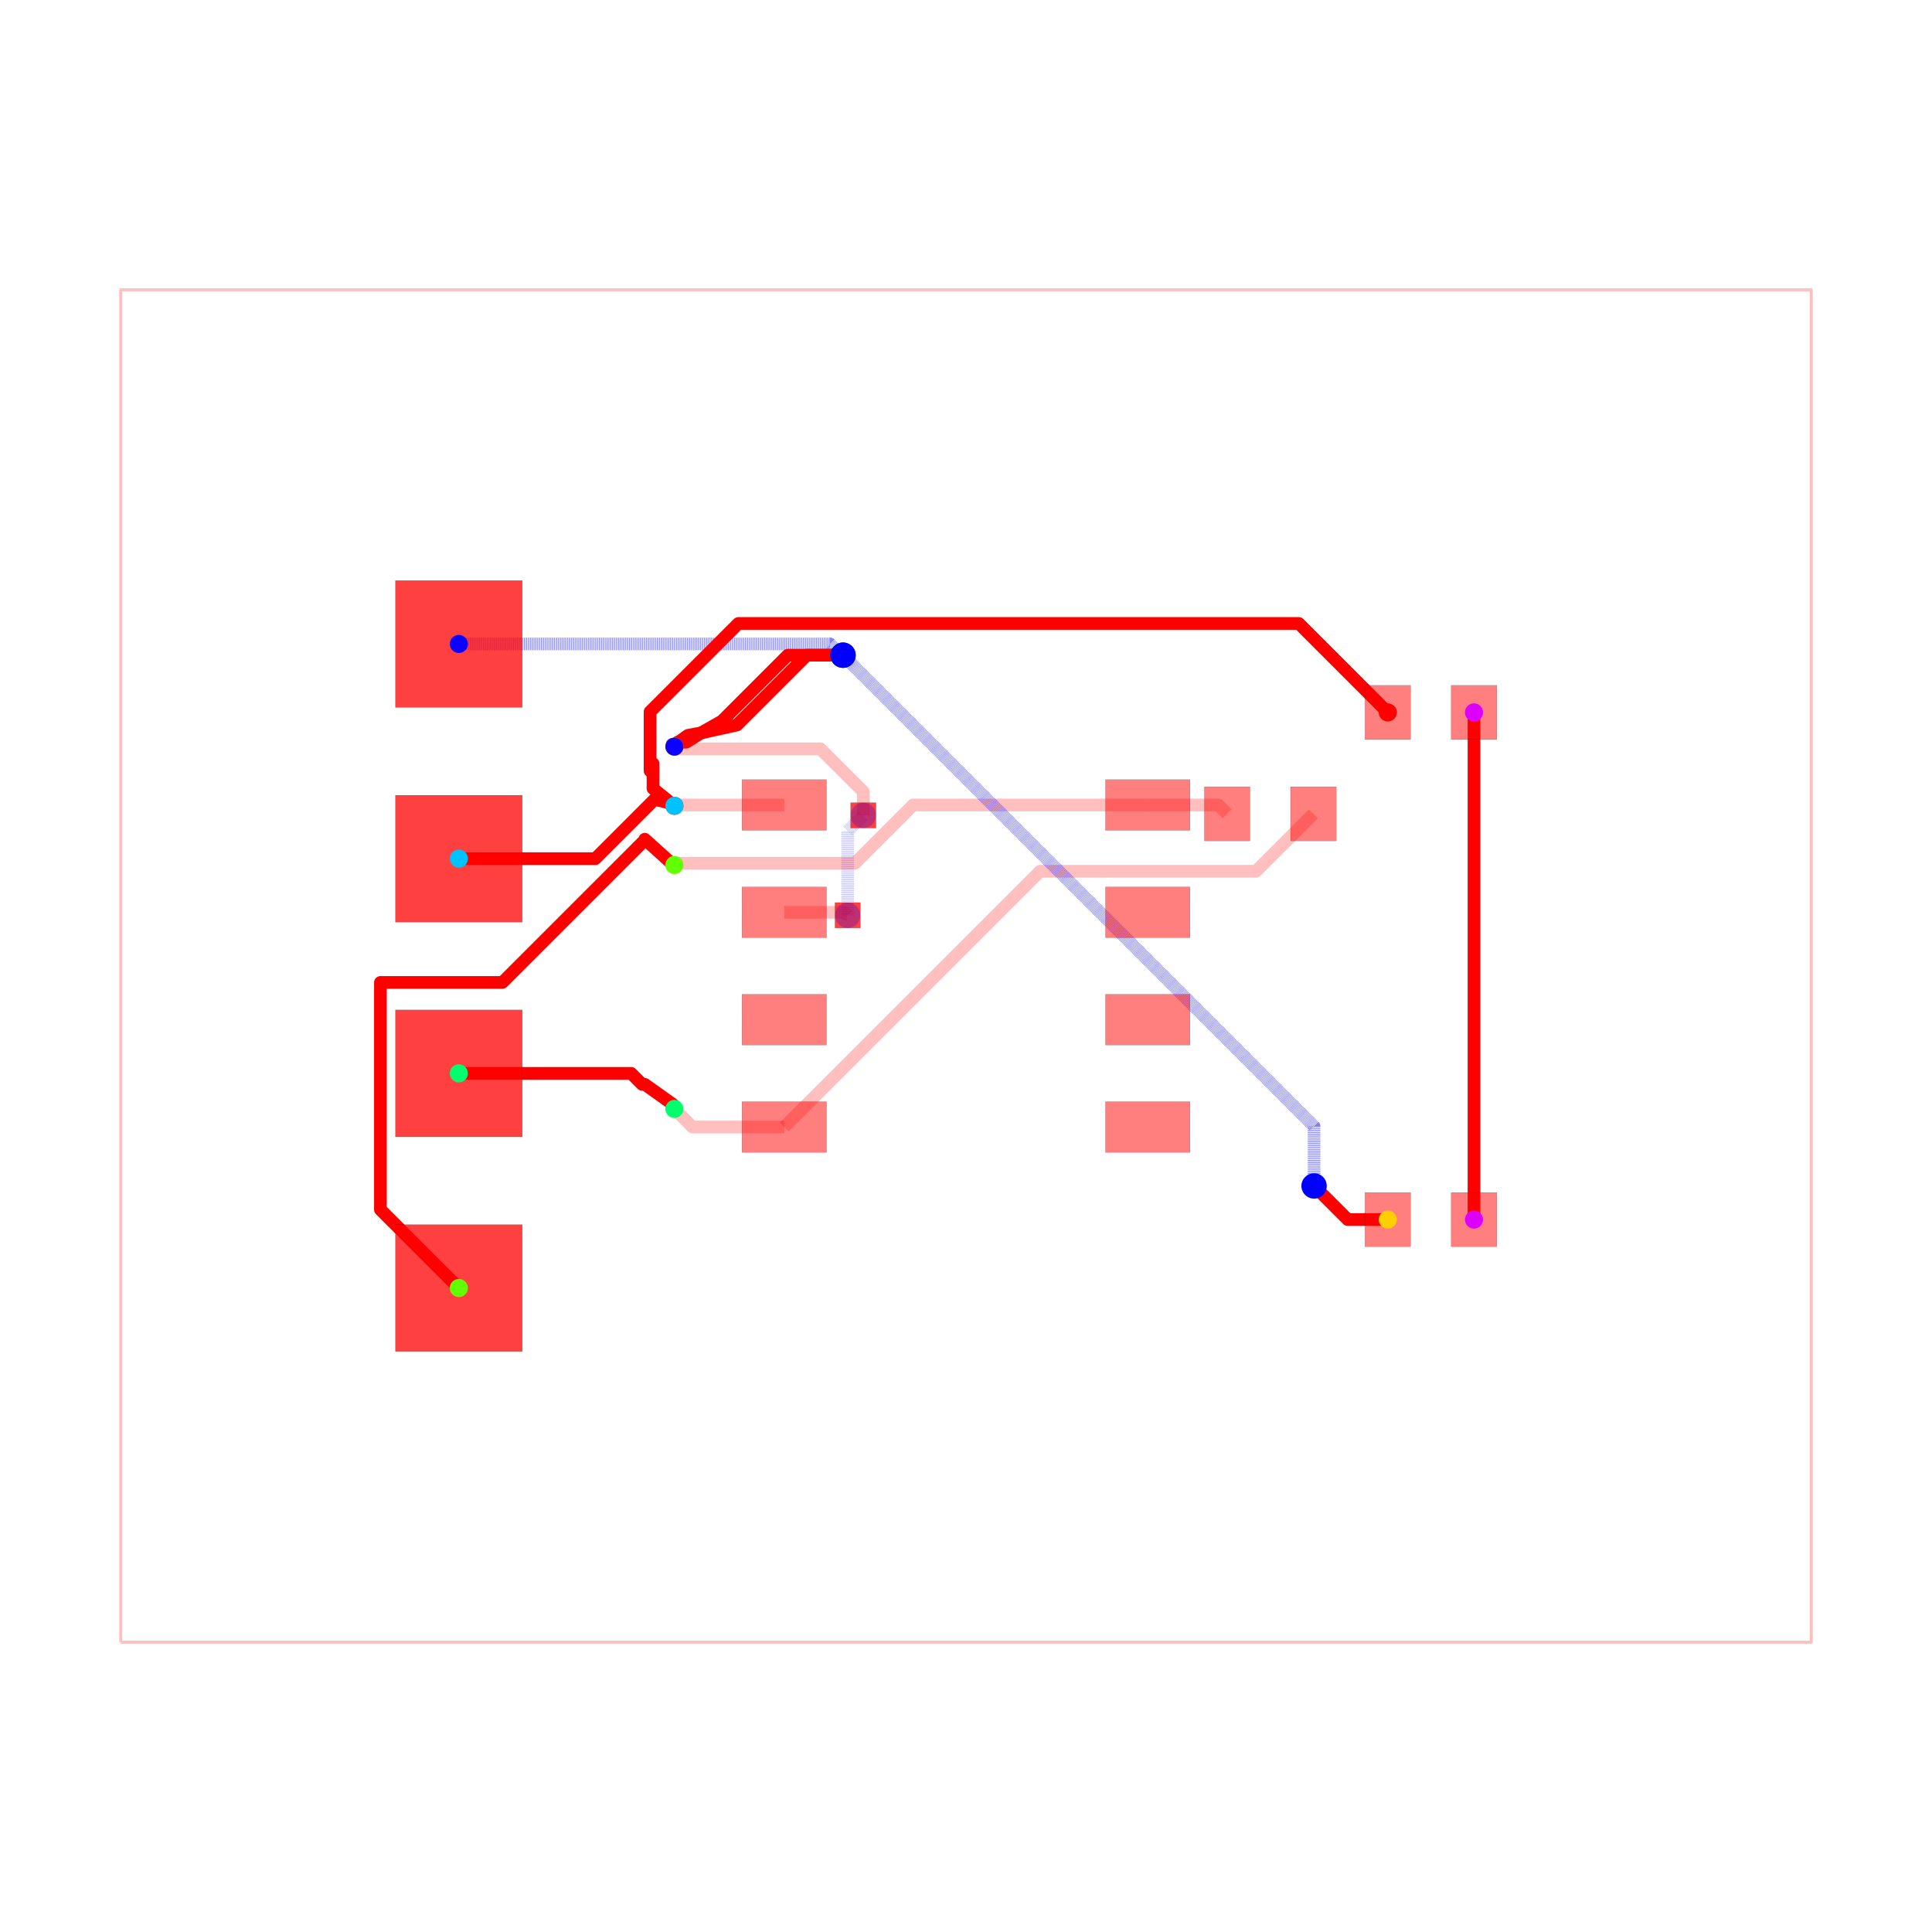
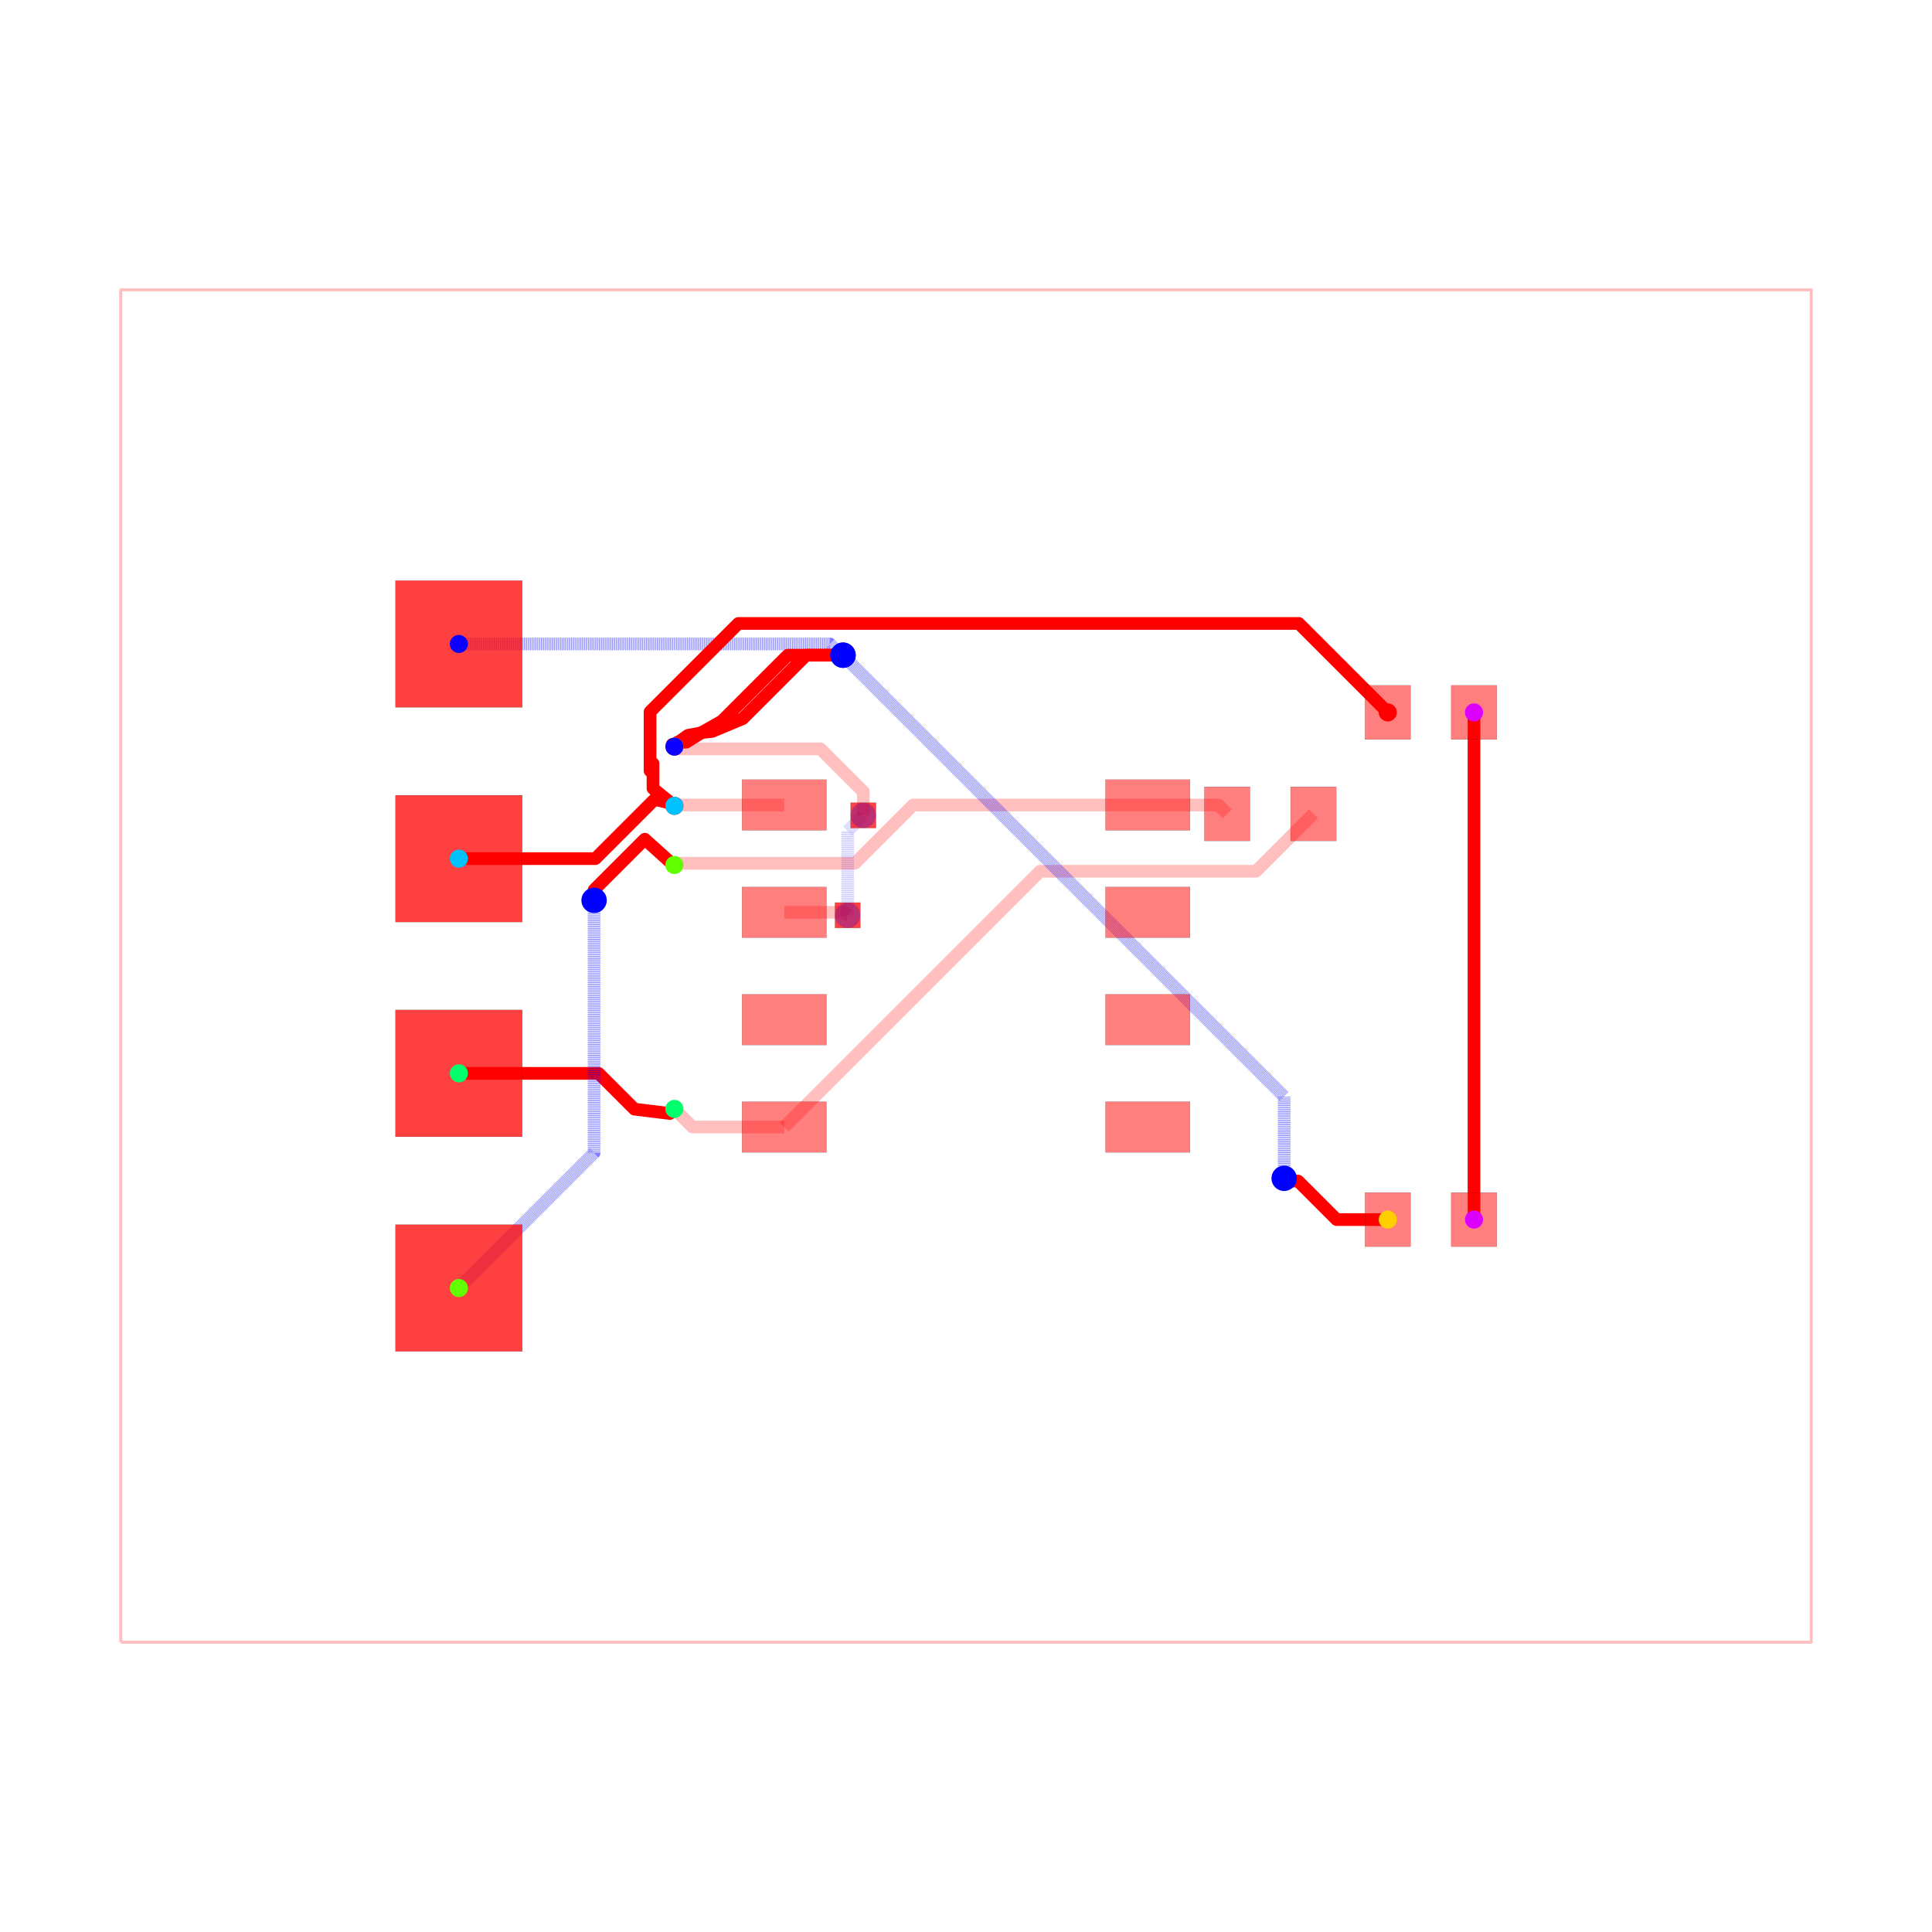
<svg xmlns="http://www.w3.org/2000/svg" width="640" height="640" viewBox="0 0 640 640">
  <rect width="100%" height="100%" fill="white" />
  <g>
    <polyline data-points="-10,-8 10,-8 10,8 -10,8 -10,-8" data-type="line" data-label="" points="40,544 600,544 600,96 40,96 40,544" fill="none" stroke="rgba(255,0,0,0.25)" stroke-linejoin="round" stroke-width="1px" />
  </g>
  <g>
    <polyline data-points="-2.15,0.635 -1.4373301864908932,0.635 -1.410987561742951,0.6086573752520578 -1.4086573752520577,0.6086573752520578 -1.4,0.6" data-type="line" data-label="" points="259.8,302.22 279.755,302.22 280.492,302.958 280.558,302.958 280.8,303.2" fill="none" stroke="rgba(255,0,0,0.25)" stroke-linejoin="round" stroke-width="4.2" />
  </g>
  <g>
    <polyline data-points="-1.4,0.6 -1.4,1.5970000000000004 -1.2228607104586962,1.7741392895413042 -1.215,1.782" data-type="line" data-label="" points="280.8,303.2 280.8,275.284 285.76,270.324 285.98,270.104" fill="none" stroke="rgba(0,0,255,0.25)" stroke-linejoin="round" stroke-width="4.2" stroke-dasharray="0.2 0.2" />
  </g>
  <g>
    <polyline data-points="-1.215,1.782 -1.215,2.062042179761961 -1.7218238925708316,2.5688660723327925 -3.423866072332792,2.5688660723327925 -3.4499999999999997,2.595" data-type="line" data-label="" points="285.98,270.104 285.98,262.263 271.789,248.072 224.132,248.072 223.4,247.34" fill="none" stroke="rgba(255,0,0,0.25)" stroke-linejoin="round" stroke-width="4.2" />
  </g>
  <g>
    <polyline data-points="-2.15,1.905 -3.4399999999999995,1.905 -3.4499999999999997,1.895" data-type="line" data-label="" points="259.8,266.66 223.68,266.66 223.4,266.94" fill="none" stroke="rgba(255,0,0,0.25)" stroke-linejoin="round" stroke-width="4.2" />
  </g>
  <g>
    <polyline data-points="-2.15,-1.905 -3.2359999999999998,-1.905 -3.4499999999999997,-1.691" data-type="line" data-label="" points="259.8,373.34 229.392,373.34 223.4,367.348" fill="none" stroke="rgba(255,0,0,0.25)" stroke-linejoin="round" stroke-width="4.2" />
  </g>
  <g>
    <polyline data-points="4.11,1.8 3.4307093372818667,1.1207093372818666 0.892357897385044,1.1207093372818666 0.8757093372818665,1.1207093372818666 -2.15,-1.905" data-type="line" data-label="" points="435.08,269.6 416.06,288.62 344.986,288.62 344.52,288.62 259.8,373.34" fill="none" stroke="rgba(255,0,0,0.25)" stroke-linejoin="round" stroke-width="4.2" />
  </g>
  <g>
    <polyline data-points="3.09,1.8 2.985,1.905 2.15,1.905" data-type="line" data-label="" points="406.52,269.6 403.58,266.66 380.2,266.66" fill="none" stroke="rgba(255,0,0,0.25)" stroke-linejoin="round" stroke-width="4.2" />
  </g>
  <g>
    <polyline data-points="2.15,1.905 -0.6245772803295435,1.905 -1.3142243682941024,1.2153529120354412 -3.4296470879645584,1.2153529120354412 -3.4499999999999997,1.195" data-type="line" data-label="" points="380.2,266.66 302.512,266.66 283.202,285.97 223.97,285.97 223.4,286.54" fill="none" stroke="rgba(255,0,0,0.25)" stroke-linejoin="round" stroke-width="4.2" />
  </g>
  <g>
    <polyline data-points="6.01,3 6.01,-3" data-type="line" data-label="" points="488.28,236 488.28,404" fill="none" stroke="red" stroke-linejoin="round" stroke-width="4.2" />
  </g>
  <g>
-     <polyline data-points="-6,-1.27 -3.961744766693733,-1.27 -3.832965261441192,-1.398779505252541 -3.831744766693733,-1.4 -3.8,-1.4 -3.466,-1.6379670000000002 -3.4499,-1.6905844155844156" data-type="line" data-label="" points="152,355.56 209.071,355.56 212.677,359.166 212.711,359.2 213.6,359.2 222.952,365.863 223.403,367.336" fill="none" stroke="red" stroke-linejoin="round" stroke-width="4.2" />
+     <polyline data-points="-6,-1.27 -4.346310897241352,-1.27 -3.9231573529302195,-1.6931535443111332 -3.9227076115578052,-1.6936032856835477 -3.503033008588991,-1.745 -3.4499,-1.6905844155844156" data-type="line" data-label="" points="152,355.56 198.303,355.56 210.152,367.408 210.164,367.421 221.915,368.86 223.403,367.336" fill="none" stroke="red" stroke-linejoin="round" stroke-width="4.2" />
  </g>
  <g>
-     <polyline data-points="-6,-3.81 -6.927889013770186,-2.8821109862298138 -6.927889013770186,-0.19443746752460456 -5.484375013164559,-0.19443746752460456 -3.8138218120943264,1.4761157335456287 -3.8012329412909005,1.4887046043490546 -3.798,1.4889999999999999 -3.8000000000000003,1.5 -3.503033008588991,1.232 -3.4499,1.195" data-type="line" data-label="" points="152,426.68 126.019,400.699 126.019,325.444 166.437,325.444 213.213,278.669 213.565,278.316 213.656,278.308 213.6,278 221.915,285.504 223.403,286.54" fill="none" stroke="red" stroke-linejoin="round" stroke-width="4.2" />
+     <polyline data-points="-6,-3.81 -4.4,-2.2100000000000004 -4.4,0.7270548957584142 -4.4,0.777" data-type="line" data-label="" points="152,426.68 196.8,381.88 196.8,299.642 196.8,298.244" fill="none" stroke="rgba(0,0,255,0.5)" stroke-linejoin="round" stroke-width="4.2" stroke-dasharray="0.2 0.2" />
+   </g>
+   <g>
+     <polyline data-points="-4.4,0.777 -4.4,0.9004337566819853 -3.816890058324053,1.4835436983579326 -3.8127846372421854,1.4876491194398003 -3.798,1.4889999999999999 -3.8000000000000003,1.5 -3.503033008588991,1.232 -3.4499,1.195" data-type="line" data-label="" points="196.8,298.244 196.8,294.788 213.127,278.461 213.242,278.346 213.656,278.308 213.6,278 221.915,285.504 223.403,286.54" fill="none" stroke="red" stroke-linejoin="round" stroke-width="4.2" />
  </g>
  <g>
    <polyline data-points="-6,3.81 -1.6089373817047525,3.81 -1.523339087417243,3.7244017057124905 -1.5024017057124905,3.7244017057124905 -1.455,3.677" data-type="line" data-label="" points="152,213.32 274.95,213.32 277.347,215.717 277.933,215.717 279.26,217.044" fill="none" stroke="rgba(0,0,255,0.5)" stroke-linejoin="round" stroke-width="4.2" stroke-dasharray="0.2 0.2" />
  </g>
  <g>
    <polyline data-points="-1.455,3.677 -2.1080529719822216,3.677 -2.8868937677240885,2.8981592042581332 -3.115,2.769 -3.31,2.6480409999999996 -3.41,2.648033 -3.4499,2.5949999999999998" data-type="line" data-label="" points="279.26,217.044 260.975,217.044 239.167,238.852 232.78,242.468 227.32,245.855 224.52,245.855 223.403,247.34" fill="none" stroke="red" stroke-linejoin="round" stroke-width="4.2" />
  </g>
  <g>
-     <polyline data-points="4.99,-3 4.516,-3 4.144444048881713,-2.628444048881713 4.118,-2.602" data-type="line" data-label="" points="459.72,404 446.448,404 436.044,393.596 435.304,392.856" fill="none" stroke="red" stroke-linejoin="round" stroke-width="4.2" />
+     <polyline data-points="4.99,-3 4.384711164203555,-3 3.928906795427119,-2.544195631223564 3.7961956312235636,-2.544195631223564 3.764,-2.512" data-type="line" data-label="" points="459.72,404 442.772,404 430.009,391.237 426.293,391.237 425.392,390.336" fill="none" stroke="red" stroke-linejoin="round" stroke-width="4.2" />
  </g>
  <g>
-     <polyline data-points="4.118,-2.602 4.118,-1.8974144529977464 -1.455707226498873,3.6762927735011273 -1.455,3.677" data-type="line" data-label="" points="435.304,392.856 435.304,373.128 279.24,217.064 279.26,217.044" fill="none" stroke="rgba(0,0,255,0.5)" stroke-linejoin="round" stroke-width="4.2" stroke-dasharray="0.2 0.2" />
+     <polyline data-points="3.764,-2.512 3.764,-1.5448720498970987 -1.4564360249485495,3.6755639750514506 -1.455,3.677" data-type="line" data-label="" points="425.392,390.336 425.392,363.256 279.22,217.084 279.26,217.044" fill="none" stroke="rgba(0,0,255,0.5)" stroke-linejoin="round" stroke-width="4.2" stroke-dasharray="0.2 0.2" />
  </g>
  <g>
-     <polyline data-points="-1.455,3.677 -1.8841180588193436,3.677 -2.639927018766315,2.9211910400530288 -2.7100079337238747,2.851110125095469 -3.099,2.765 -3.289,2.729 -3.4,2.65 -3.41,2.648033 -3.4104175318719006,2.608450540460892 -3.4499999999999997,2.622 -3.476515504294495,2.6215155000000006 -3.4499999999999993,2.5950000000000006" data-type="line" data-label="" points="279.26,217.044 267.245,217.044 246.082,238.207 244.12,240.169 233.228,242.58 227.908,243.588 224.8,245.8 224.52,245.855 224.508,246.963 223.4,246.584 222.658,246.598 223.4,247.34" fill="none" stroke="red" stroke-linejoin="round" stroke-width="4.2" />
+     <polyline data-points="-1.455,3.677 -1.8909377078634964,3.677 -2.6419231013584,2.9260146065050963 -3.003,2.775 -3.099,2.765 -3.289,2.729 -3.4,2.65 -3.41,2.648033 -3.4104175318719006,2.608450540460892 -3.4499999999999997,2.622 -3.476515504294495,2.6215155000000006 -3.4499999999999993,2.5950000000000006" data-type="line" data-label="" points="279.26,217.044 267.054,217.044 246.026,238.072 235.916,242.3 233.228,242.58 227.908,243.588 224.8,245.8 224.52,245.855 224.508,246.963 223.4,246.584 222.658,246.598 223.4,247.34" fill="none" stroke="red" stroke-linejoin="round" stroke-width="4.2" />
  </g>
  <g>
    <polyline data-points="-6,1.27 -4.38537780089822,1.27 -3.6847687883019344,1.9706090125962854 -3.6839139156855563,1.9714638852126638 -3.503033008588991,1.927 -3.4499,1.895" data-type="line" data-label="" points="152,284.44 197.209,284.44 216.826,264.823 216.85,264.799 221.915,266.044 223.403,266.94" fill="none" stroke="red" stroke-linejoin="round" stroke-width="4.2" />
  </g>
  <g>
    <polyline data-points="-3.4499,1.895 -3.703041008588991,2.1 -3.703041008588991,2.3960000000000004 -3.703041008588991,2.274202954879786 -3.737894352513179,2.309056298803974 -3.737894352513179,3.007507118095292 -2.692728887344272,4.052672583264199 3.827410715201321,4.052672583264199 3.9373274167358012,4.052672583264199 4.99,3" data-type="line" data-label="" points="223.403,266.94 216.315,261.2 216.315,252.912 216.315,256.322 215.339,255.346 215.339,235.79 244.604,206.525 427.168,206.525 430.245,206.525 459.72,236" fill="none" stroke="red" stroke-linejoin="round" stroke-width="4.2" />
  </g>
  <g>
    <rect data-type="rect" data-label="top source_trace_8, source_trace_2" data-x="-2.15" data-y="1.905" x="245.8" y="258.26" width="28" height="16.8" fill="rgba(255,0,0,0.5)" stroke="black" stroke-width="0.036" />
  </g>
  <g>
    <rect data-type="rect" data-label="top source_trace_9, source_trace_4" data-x="-2.15" data-y="0.635" x="245.8" y="293.82" width="28" height="16.8" fill="rgba(255,0,0,0.5)" stroke="black" stroke-width="0.036" />
  </g>
  <g>
    <rect data-type="rect" data-label="top" data-x="-2.15" data-y="-0.635" x="245.8" y="329.38" width="28" height="16.8" fill="rgba(255,0,0,0.5)" stroke="black" stroke-width="0.036" />
  </g>
  <g>
    <rect data-type="rect" data-label="top source_trace_7" data-x="-2.15" data-y="-1.905" x="245.8" y="364.94" width="28" height="16.8" fill="rgba(255,0,0,0.5)" stroke="black" stroke-width="0.036" />
  </g>
  <g>
    <rect data-type="rect" data-label="top" data-x="2.15" data-y="-1.905" x="366.2" y="364.94" width="28" height="16.8" fill="rgba(255,0,0,0.5)" stroke="black" stroke-width="0.036" />
  </g>
  <g>
    <rect data-type="rect" data-label="top" data-x="2.15" data-y="-0.635" x="366.2" y="329.38" width="28" height="16.8" fill="rgba(255,0,0,0.5)" stroke="black" stroke-width="0.036" />
  </g>
  <g>
    <rect data-type="rect" data-label="top" data-x="2.15" data-y="0.635" x="366.2" y="293.82" width="28" height="16.8" fill="rgba(255,0,0,0.5)" stroke="black" stroke-width="0.036" />
  </g>
  <g>
    <rect data-type="rect" data-label="top source_trace_6" data-x="2.15" data-y="1.905" x="366.2" y="258.26" width="28" height="16.8" fill="rgba(255,0,0,0.5)" stroke="black" stroke-width="0.036" />
  </g>
  <g>
    <rect data-type="rect" data-label="top source_trace_6" data-x="3.09" data-y="1.8" x="398.96" y="260.64" width="15.12" height="17.92" fill="rgba(255,0,0,0.5)" stroke="black" stroke-width="0.036" />
  </g>
  <g>
    <rect data-type="rect" data-label="top source_trace_7" data-x="4.11" data-y="1.8" x="427.52" y="260.64" width="15.12" height="17.92" fill="rgba(255,0,0,0.5)" stroke="black" stroke-width="0.036" />
  </g>
  <g>
    <rect data-type="rect" data-label="top source_trace_8, source_trace_2" data-x="4.99" data-y="3" x="452.16" y="227.04" width="15.12" height="17.92" fill="rgba(255,0,0,0.5)" stroke="black" stroke-width="0.036" />
  </g>
  <g>
    <rect data-type="rect" data-label="top source_net_0" data-x="6.01" data-y="3" x="480.72" y="227.04" width="15.12" height="17.92" fill="rgba(255,0,0,0.5)" stroke="black" stroke-width="0.036" />
  </g>
  <g>
    <rect data-type="rect" data-label="top source_trace_9, source_trace_4" data-x="4.99" data-y="-3" x="452.16" y="395.04" width="15.12" height="17.92" fill="rgba(255,0,0,0.5)" stroke="black" stroke-width="0.036" />
  </g>
  <g>
    <rect data-type="rect" data-label="top source_net_0" data-x="6.01" data-y="-3" x="480.72" y="395.04" width="15.12" height="17.92" fill="rgba(255,0,0,0.5)" stroke="black" stroke-width="0.036" />
  </g>
  <g>
    <rect data-type="rect" data-label="top source_trace_6 bottom source_trace_6" data-x="-6" data-y="-3.81" x="131" y="405.68" width="42" height="42" fill="rgba(255,0,0,0.75)" stroke="black" stroke-width="0.036" />
  </g>
  <g>
    <rect data-type="rect" data-label="top source_trace_7 bottom source_trace_7" data-x="-6" data-y="-1.27" x="131" y="334.56" width="42" height="42" fill="rgba(255,0,0,0.75)" stroke="black" stroke-width="0.036" />
  </g>
  <g>
    <rect data-type="rect" data-label="top source_trace_8, source_trace_2 bottom source_trace_8, source_trace_2" data-x="-6" data-y="1.27" x="131" y="263.44" width="42" height="42" fill="rgba(255,0,0,0.75)" stroke="black" stroke-width="0.036" />
  </g>
  <g>
    <rect data-type="rect" data-label="top source_trace_9, source_trace_4 bottom source_trace_9, source_trace_4" data-x="-6" data-y="3.81" x="131" y="192.32" width="42" height="42" fill="rgba(255,0,0,0.75)" stroke="black" stroke-width="0.036" />
  </g>
  <g>
    <rect data-type="rect" data-label="top source_trace_9, source_trace_4 bottom source_trace_9, source_trace_4" data-x="-1.4" data-y="0.6" x="276.6" y="299" width="8.4" height="8.4" fill="rgba(255,0,0,0.75)" stroke="black" stroke-width="0.036" />
  </g>
  <g>
    <rect data-type="rect" data-label="top source_trace_9, source_trace_4 bottom source_trace_9, source_trace_4" data-x="-1.215" data-y="1.782" x="281.78" y="265.904" width="8.4" height="8.4" fill="rgba(255,0,0,0.75)" stroke="black" stroke-width="0.036" />
  </g>
  <circle data-type="circle" data-label="" data-x="-1.4" data-y="0.6" cx="280.8" cy="303.2" r="4.2" fill="rgba(0,0,255,0.25)" stroke="none" stroke-width="0.036" />
  <circle data-type="circle" data-label="" data-x="-1.215" data-y="1.782" cx="285.98" cy="270.104" r="4.2" fill="rgba(0,0,255,0.25)" stroke="none" stroke-width="0.036" />
+   <circle data-type="circle" data-label="" data-x="-4.4" data-y="0.777" cx="196.8" cy="298.244" r="4.2" fill="blue" stroke="none" stroke-width="0.036" />
  <circle data-type="circle" data-label="" data-x="-1.455" data-y="3.677" cx="279.26" cy="217.044" r="4.2" fill="blue" stroke="none" stroke-width="0.036" />
-   <circle data-type="circle" data-label="" data-x="4.118" data-y="-2.602" cx="435.304" cy="392.856" r="4.2" fill="blue" stroke="none" stroke-width="0.036" />
+   <circle data-type="circle" data-label="" data-x="3.764" data-y="-2.512" cx="425.392" cy="390.336" r="4.2" fill="blue" stroke="none" stroke-width="0.036" />
  <circle data-type="circle" data-label="" data-x="-1.455" data-y="3.677" cx="279.26" cy="217.044" r="4.2" fill="blue" stroke="none" stroke-width="0.036" />
  <g>
    <circle data-type="point" data-label="source_trace_2 source_trace_2 top" data-x="4.99" data-y="3" cx="459.72" cy="236" r="3" fill="hsl(0, 100%, 50%)" />
  </g>
  <g>
    <circle data-type="point" data-label="source_trace_2 source_trace_2 top" data-x="-3.4499" data-y="1.895" cx="223.403" cy="266.94" r="3" fill="hsl(0, 100%, 50%)" />
  </g>
  <g>
    <circle data-type="point" data-label="source_trace_4 source_trace_4 top" data-x="4.99" data-y="-3" cx="459.72" cy="404" r="3" fill="hsl(48.571, 100%, 50%)" />
  </g>
  <g>
    <circle data-type="point" data-label="source_trace_4 source_trace_4 top" data-x="-3.4499" data-y="2.5949999999999998" cx="223.403" cy="247.34" r="3" fill="hsl(48.571, 100%, 50%)" />
  </g>
  <g>
    <circle data-type="point" data-label="source_trace_6 source_trace_6 top" data-x="-6" data-y="-3.81" cx="152" cy="426.68" r="3" fill="hsl(97.143, 100%, 50%)" />
  </g>
  <g>
    <circle data-type="point" data-label="source_trace_6 source_trace_6 top" data-x="-3.4499" data-y="1.195" cx="223.403" cy="286.54" r="3" fill="hsl(97.143, 100%, 50%)" />
  </g>
  <g>
    <circle data-type="point" data-label="source_trace_7 source_trace_7 top" data-x="-6" data-y="-1.27" cx="152" cy="355.56" r="3" fill="hsl(145.714, 100%, 50%)" />
  </g>
  <g>
    <circle data-type="point" data-label="source_trace_7 source_trace_7 top" data-x="-3.4499" data-y="-1.6905844155844156" cx="223.403" cy="367.336" r="3" fill="hsl(145.714, 100%, 50%)" />
  </g>
  <g>
    <circle data-type="point" data-label="source_trace_8 source_trace_8 top" data-x="-6" data-y="1.27" cx="152" cy="284.44" r="3" fill="hsl(194.286, 100%, 50%)" />
  </g>
  <g>
    <circle data-type="point" data-label="source_trace_8 source_trace_8 top" data-x="-3.4499" data-y="1.895" cx="223.403" cy="266.94" r="3" fill="hsl(194.286, 100%, 50%)" />
  </g>
  <g>
    <circle data-type="point" data-label="source_trace_9 source_trace_9 top" data-x="-6" data-y="3.81" cx="152" cy="213.32" r="3" fill="hsl(242.857, 100%, 50%)" />
  </g>
  <g>
    <circle data-type="point" data-label="source_trace_9 source_trace_9 top" data-x="-3.4499" data-y="2.5949999999999998" cx="223.403" cy="247.34" r="3" fill="hsl(242.857, 100%, 50%)" />
  </g>
  <g>
    <circle data-type="point" data-label="source_net_0 source_net_0 top" data-x="6.01" data-y="3" cx="488.28" cy="236" r="3" fill="hsl(291.429, 100%, 50%)" />
  </g>
  <g>
    <circle data-type="point" data-label="source_net_0 source_net_0 top" data-x="6.01" data-y="-3" cx="488.28" cy="404" r="3" fill="hsl(291.429, 100%, 50%)" />
  </g>
  <g id="crosshair" style="display: none">
    <line id="crosshair-h" y1="0" y2="640" stroke="#666" stroke-width="0.5" />
    <line id="crosshair-v" x1="0" x2="640" stroke="#666" stroke-width="0.5" />
    <text id="coordinates" font-family="monospace" font-size="12" fill="#666" />
  </g>
</svg>
